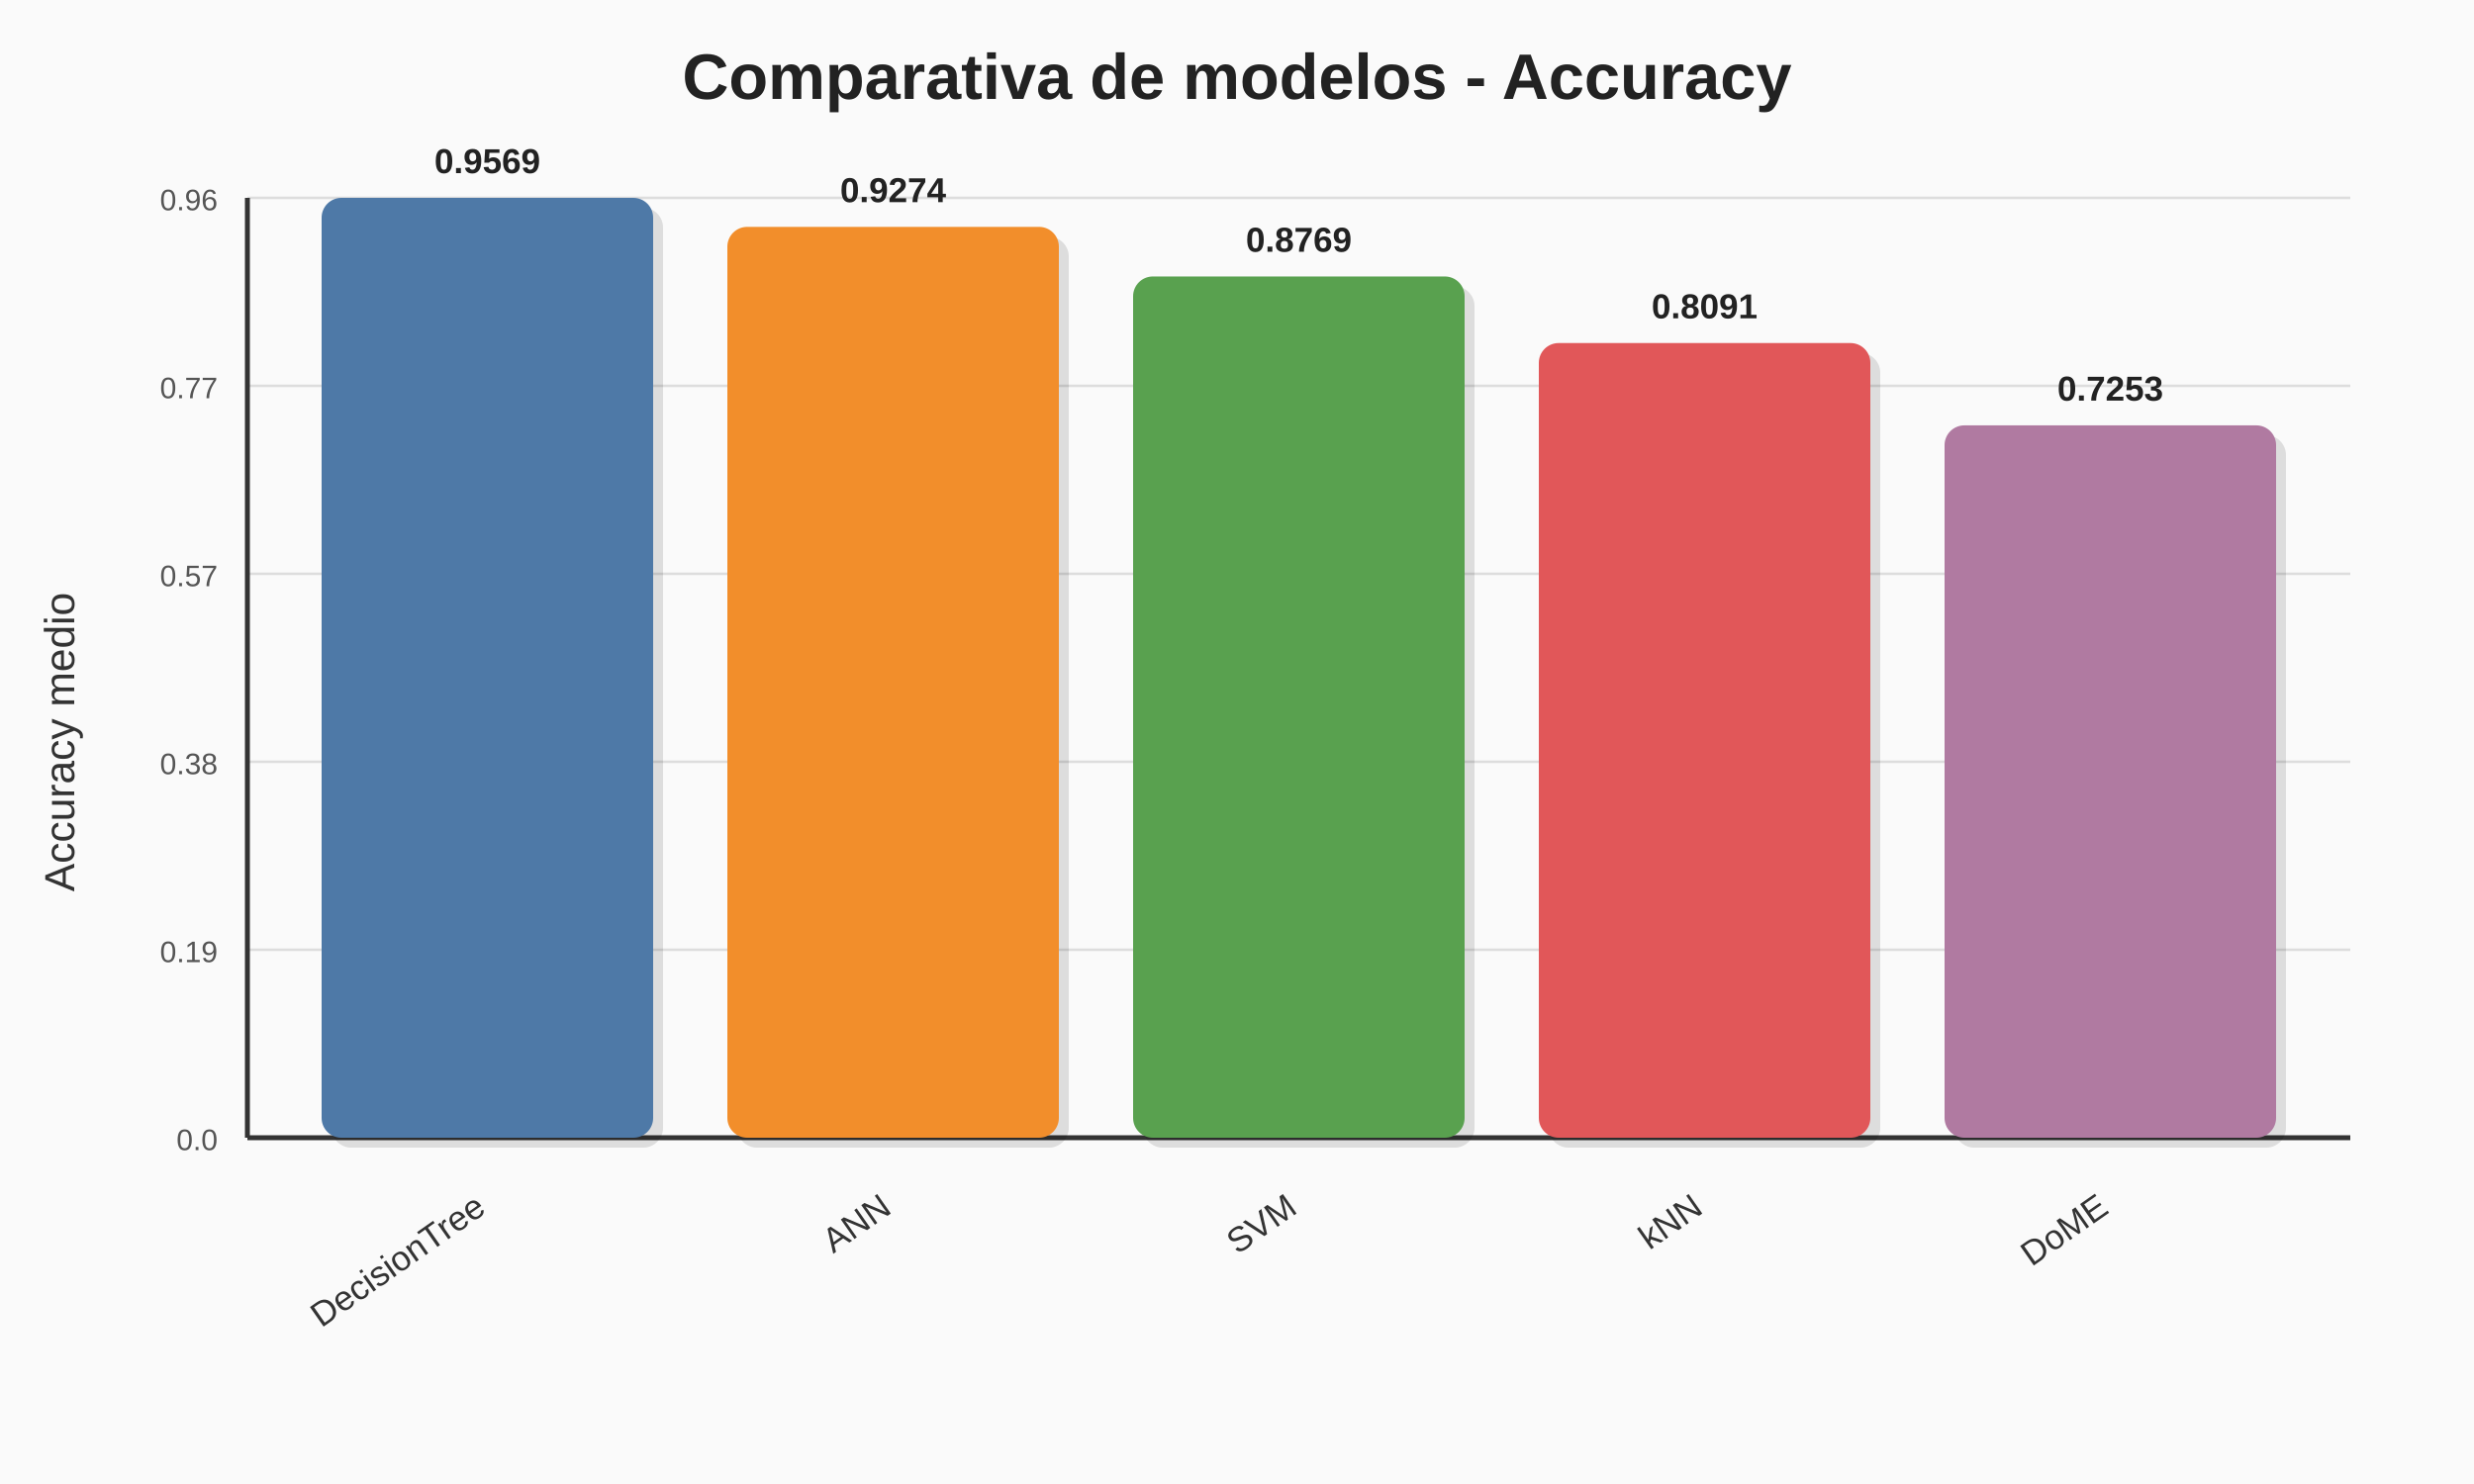
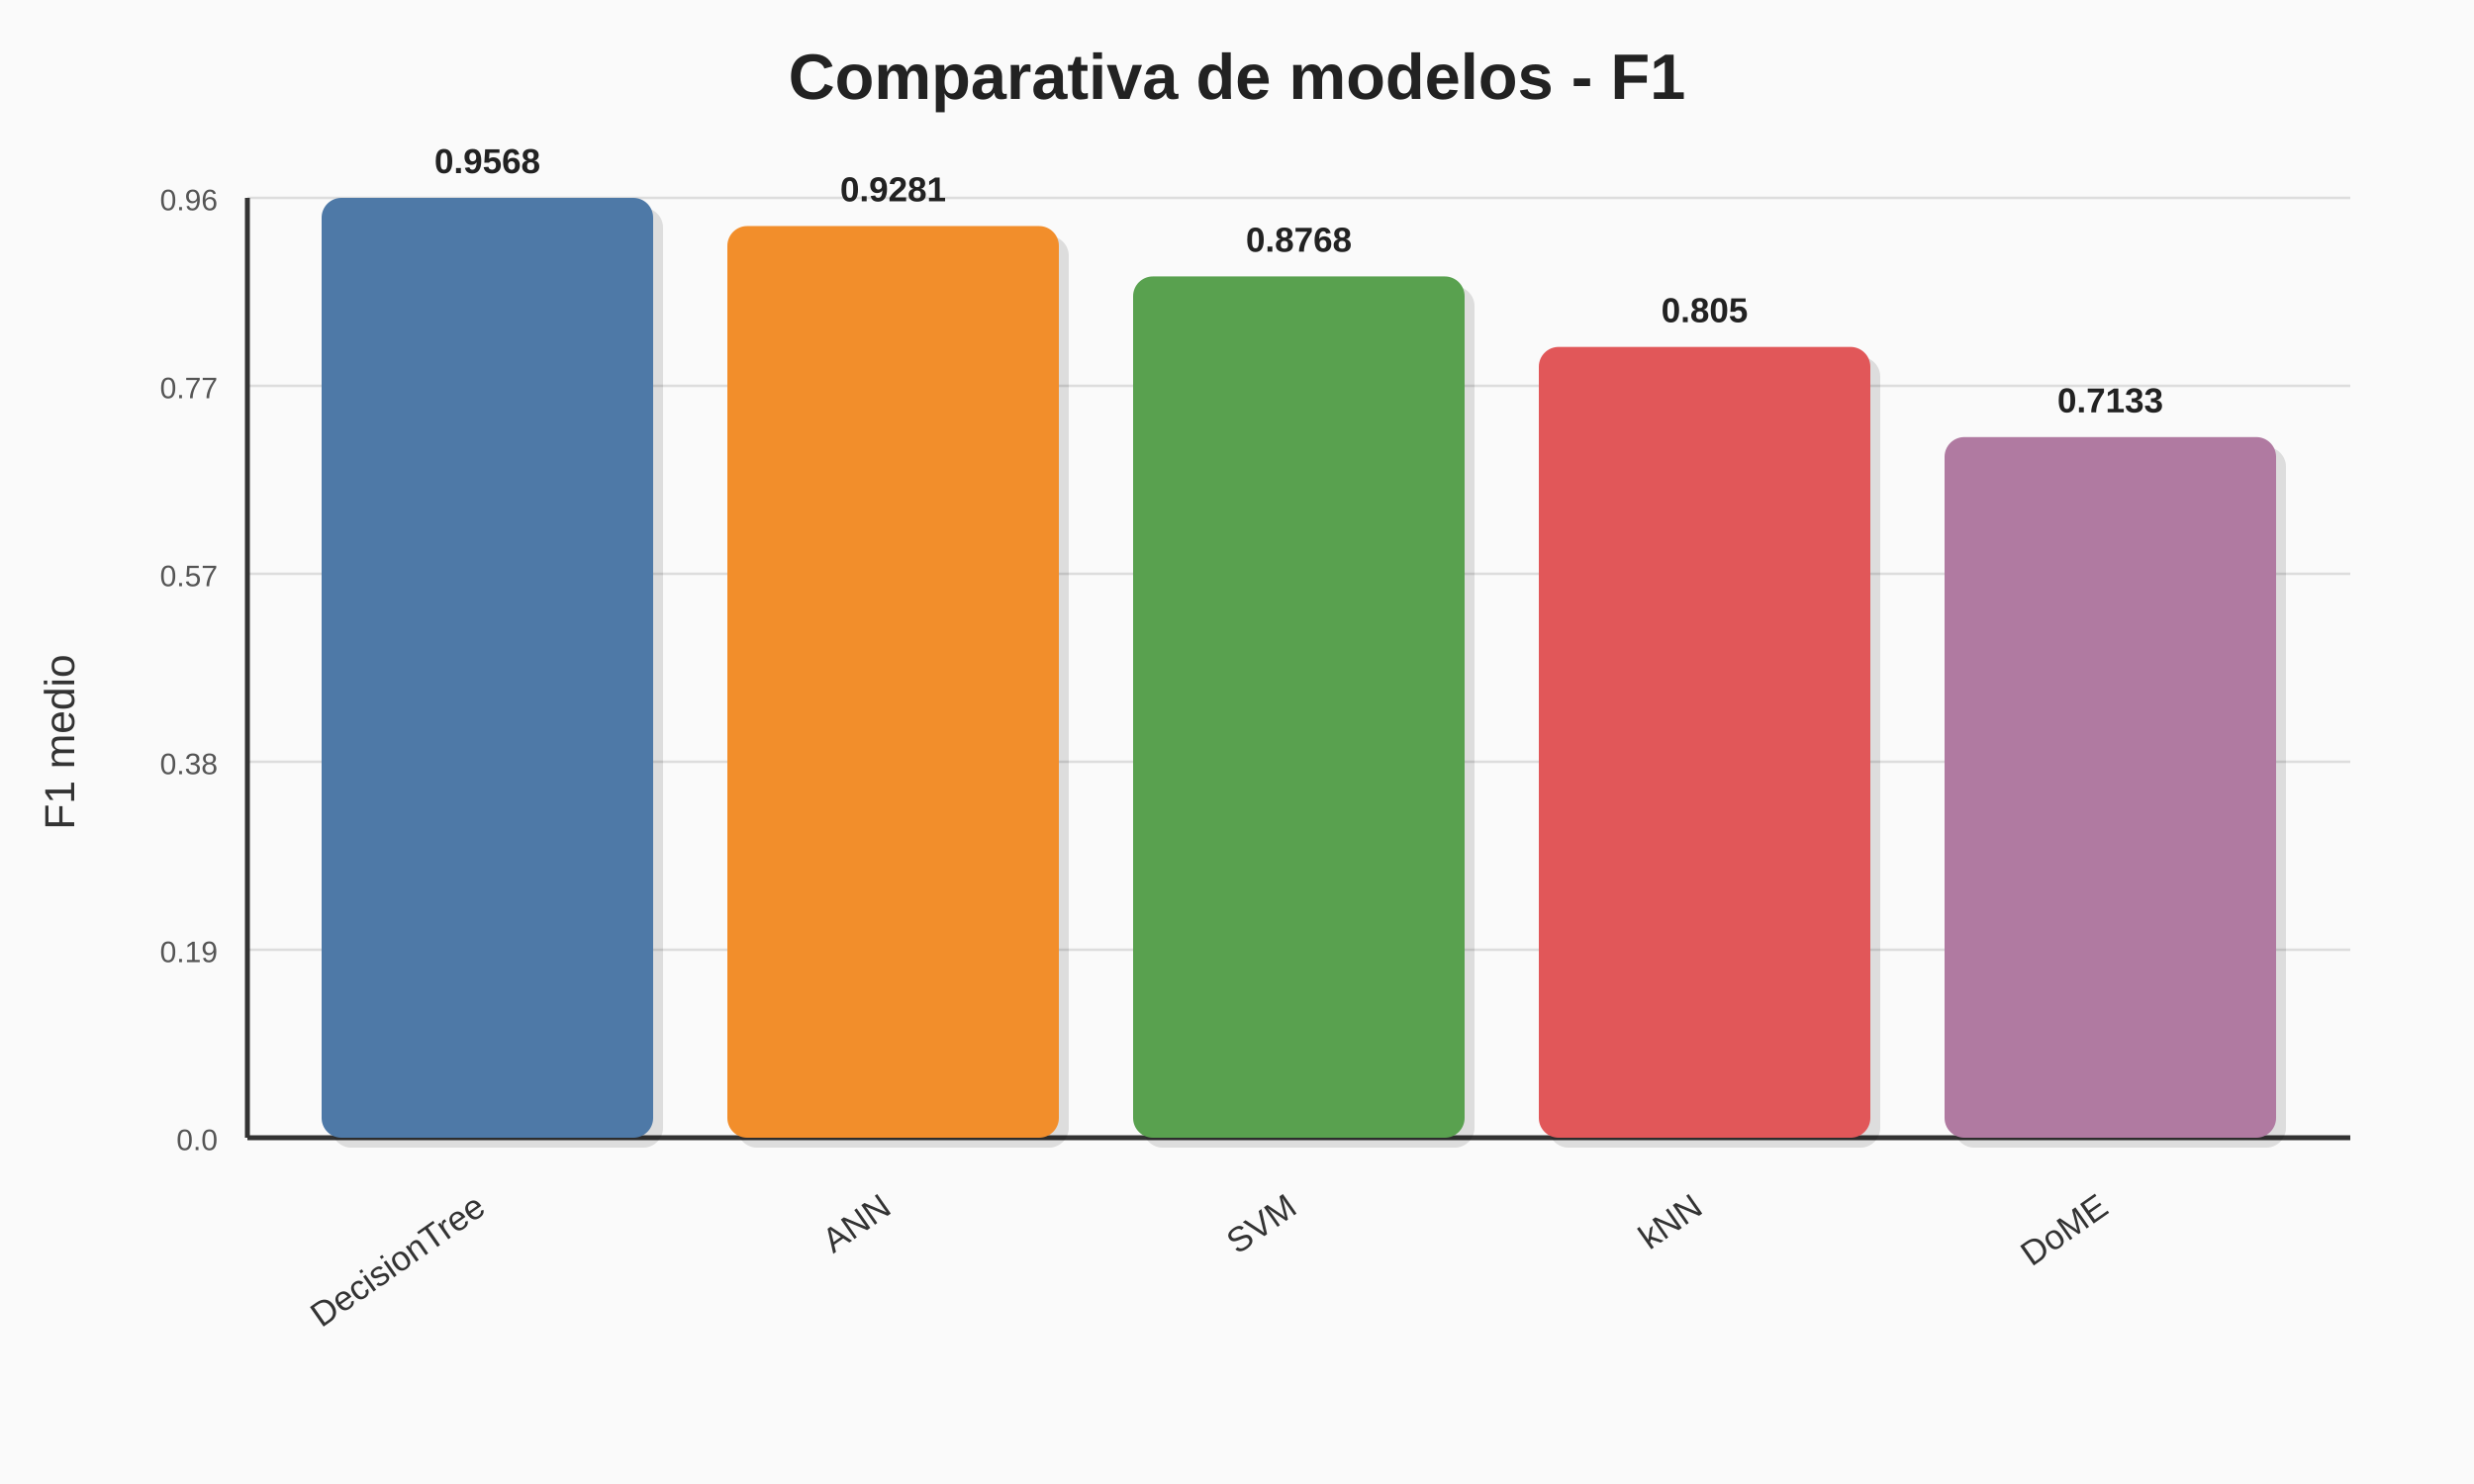
<svg xmlns="http://www.w3.org/2000/svg" width="1000" height="600">
  <rect width="100%" height="100%" fill="#FAFAFA" />
-   <text x="500.0" y="40" text-anchor="middle" font-size="26" font-weight="bold" font-family="Arial" fill="#222">Comparativa de modelos - Accuracy</text>
+   <text x="500.0" y="40" text-anchor="middle" font-size="26" font-weight="bold" font-family="Arial" fill="#222">Comparativa de modelos - F1</text>
  <line x1="100" y1="460.0" x2="950" y2="460.0" stroke="#DDDDDD" stroke-width="1" />
  <text x="88" y="465.0" text-anchor="end" font-size="12" font-family="Arial" fill="#555">0.0</text>
  <line x1="100" y1="384.0" x2="950" y2="384.0" stroke="#DDDDDD" stroke-width="1" />
  <text x="88" y="389.0" text-anchor="end" font-size="12" font-family="Arial" fill="#555">0.19</text>
  <line x1="100" y1="308.0" x2="950" y2="308.0" stroke="#DDDDDD" stroke-width="1" />
  <text x="88" y="313.0" text-anchor="end" font-size="12" font-family="Arial" fill="#555">0.38</text>
  <line x1="100" y1="232.0" x2="950" y2="232.0" stroke="#DDDDDD" stroke-width="1" />
  <text x="88" y="237.0" text-anchor="end" font-size="12" font-family="Arial" fill="#555">0.57</text>
  <line x1="100" y1="156.0" x2="950" y2="156.0" stroke="#DDDDDD" stroke-width="1" />
  <text x="88" y="161.0" text-anchor="end" font-size="12" font-family="Arial" fill="#555">0.77</text>
  <line x1="100" y1="80.0" x2="950" y2="80.0" stroke="#DDDDDD" stroke-width="1" />
  <text x="88" y="85.0" text-anchor="end" font-size="12" font-family="Arial" fill="#555">0.96</text>
  <line x1="100" y1="80" x2="100" y2="460" stroke="#333" stroke-width="2" />
  <line x1="100" y1="460" x2="950" y2="460" stroke="#333" stroke-width="2" />
-   <text x="30" y="300.0" transform="rotate(-90,30,300.0)" text-anchor="middle" font-size="17" font-family="Arial" fill="#333">Accuracy medio</text>
+   <text x="30" y="300.0" transform="rotate(-90,30,300.0)" text-anchor="middle" font-size="17" font-family="Arial" fill="#333">F1 medio</text>
  <rect x="134.0" y="84.0" width="134.0" height="380.0" rx="8" fill="#000000" opacity="0.12" />
  <rect x="130.0" y="80.0" width="134.0" height="380.0" rx="8" fill="#4E79A7" />
-   <text x="197.0" y="70.0" text-anchor="middle" font-size="14" font-weight="bold" font-family="Arial" fill="#222">0.9569</text>
+   <text x="197.0" y="70.0" text-anchor="middle" font-size="14" font-weight="bold" font-family="Arial" fill="#222">0.9568</text>
  <text x="197.0" y="490" text-anchor="end" font-size="14" font-family="Arial" fill="#333" transform="rotate(-35,197.0,490)">DecisionTree</text>
-   <rect x="298.0" y="95.727" width="134.0" height="368.273" rx="8" fill="#000000" opacity="0.12" />
-   <rect x="294.0" y="91.727" width="134.0" height="368.273" rx="8" fill="#F28E2B" />
-   <text x="361.0" y="81.727" text-anchor="middle" font-size="14" font-weight="bold" font-family="Arial" fill="#222">0.9274</text>
+   <rect x="298.0" y="95.399" width="134.0" height="368.601" rx="8" fill="#000000" opacity="0.12" />
+   <rect x="294.0" y="91.399" width="134.0" height="368.601" rx="8" fill="#F28E2B" />
+   <text x="361.0" y="81.399" text-anchor="middle" font-size="14" font-weight="bold" font-family="Arial" fill="#222">0.9281</text>
  <text x="361.0" y="490" text-anchor="end" font-size="14" font-family="Arial" fill="#333" transform="rotate(-35,361.0,490)">ANN</text>
-   <rect x="462.0" y="115.779" width="134.0" height="348.221" rx="8" fill="#000000" opacity="0.12" />
-   <rect x="458.0" y="111.779" width="134.0" height="348.221" rx="8" fill="#59A14F" />
-   <text x="525.0" y="101.779" text-anchor="middle" font-size="14" font-weight="bold" font-family="Arial" fill="#222">0.8769</text>
+   <rect x="462.0" y="115.769" width="134.0" height="348.231" rx="8" fill="#000000" opacity="0.12" />
+   <rect x="458.0" y="111.769" width="134.0" height="348.231" rx="8" fill="#59A14F" />
+   <text x="525.0" y="101.769" text-anchor="middle" font-size="14" font-weight="bold" font-family="Arial" fill="#222">0.8768</text>
  <text x="525.0" y="490" text-anchor="end" font-size="14" font-family="Arial" fill="#333" transform="rotate(-35,525.0,490)">SVM</text>
-   <rect x="626.0" y="142.7" width="134.0" height="321.3" rx="8" fill="#000000" opacity="0.12" />
-   <rect x="622.0" y="138.7" width="134.0" height="321.3" rx="8" fill="#E15759" />
-   <text x="689.0" y="128.7" text-anchor="middle" font-size="14" font-weight="bold" font-family="Arial" fill="#222">0.8091</text>
+   <rect x="626.0" y="144.266" width="134.0" height="319.734" rx="8" fill="#000000" opacity="0.12" />
+   <rect x="622.0" y="140.266" width="134.0" height="319.734" rx="8" fill="#E15759" />
+   <text x="689.0" y="130.266" text-anchor="middle" font-size="14" font-weight="bold" font-family="Arial" fill="#222">0.805</text>
  <text x="689.0" y="490" text-anchor="end" font-size="14" font-family="Arial" fill="#333" transform="rotate(-35,689.0,490)">kNN</text>
-   <rect x="790.0" y="175.978" width="134.0" height="288.022" rx="8" fill="#000000" opacity="0.12" />
-   <rect x="786.0" y="171.978" width="134.0" height="288.022" rx="8" fill="#B07AA1" />
-   <text x="853.0" y="161.978" text-anchor="middle" font-size="14" font-weight="bold" font-family="Arial" fill="#222">0.7253</text>
+   <rect x="790.0" y="180.716" width="134.0" height="283.284" rx="8" fill="#000000" opacity="0.12" />
+   <rect x="786.0" y="176.716" width="134.0" height="283.284" rx="8" fill="#B07AA1" />
+   <text x="853.0" y="166.716" text-anchor="middle" font-size="14" font-weight="bold" font-family="Arial" fill="#222">0.7133</text>
  <text x="853.0" y="490" text-anchor="end" font-size="14" font-family="Arial" fill="#333" transform="rotate(-35,853.0,490)">DoME</text>
</svg>
